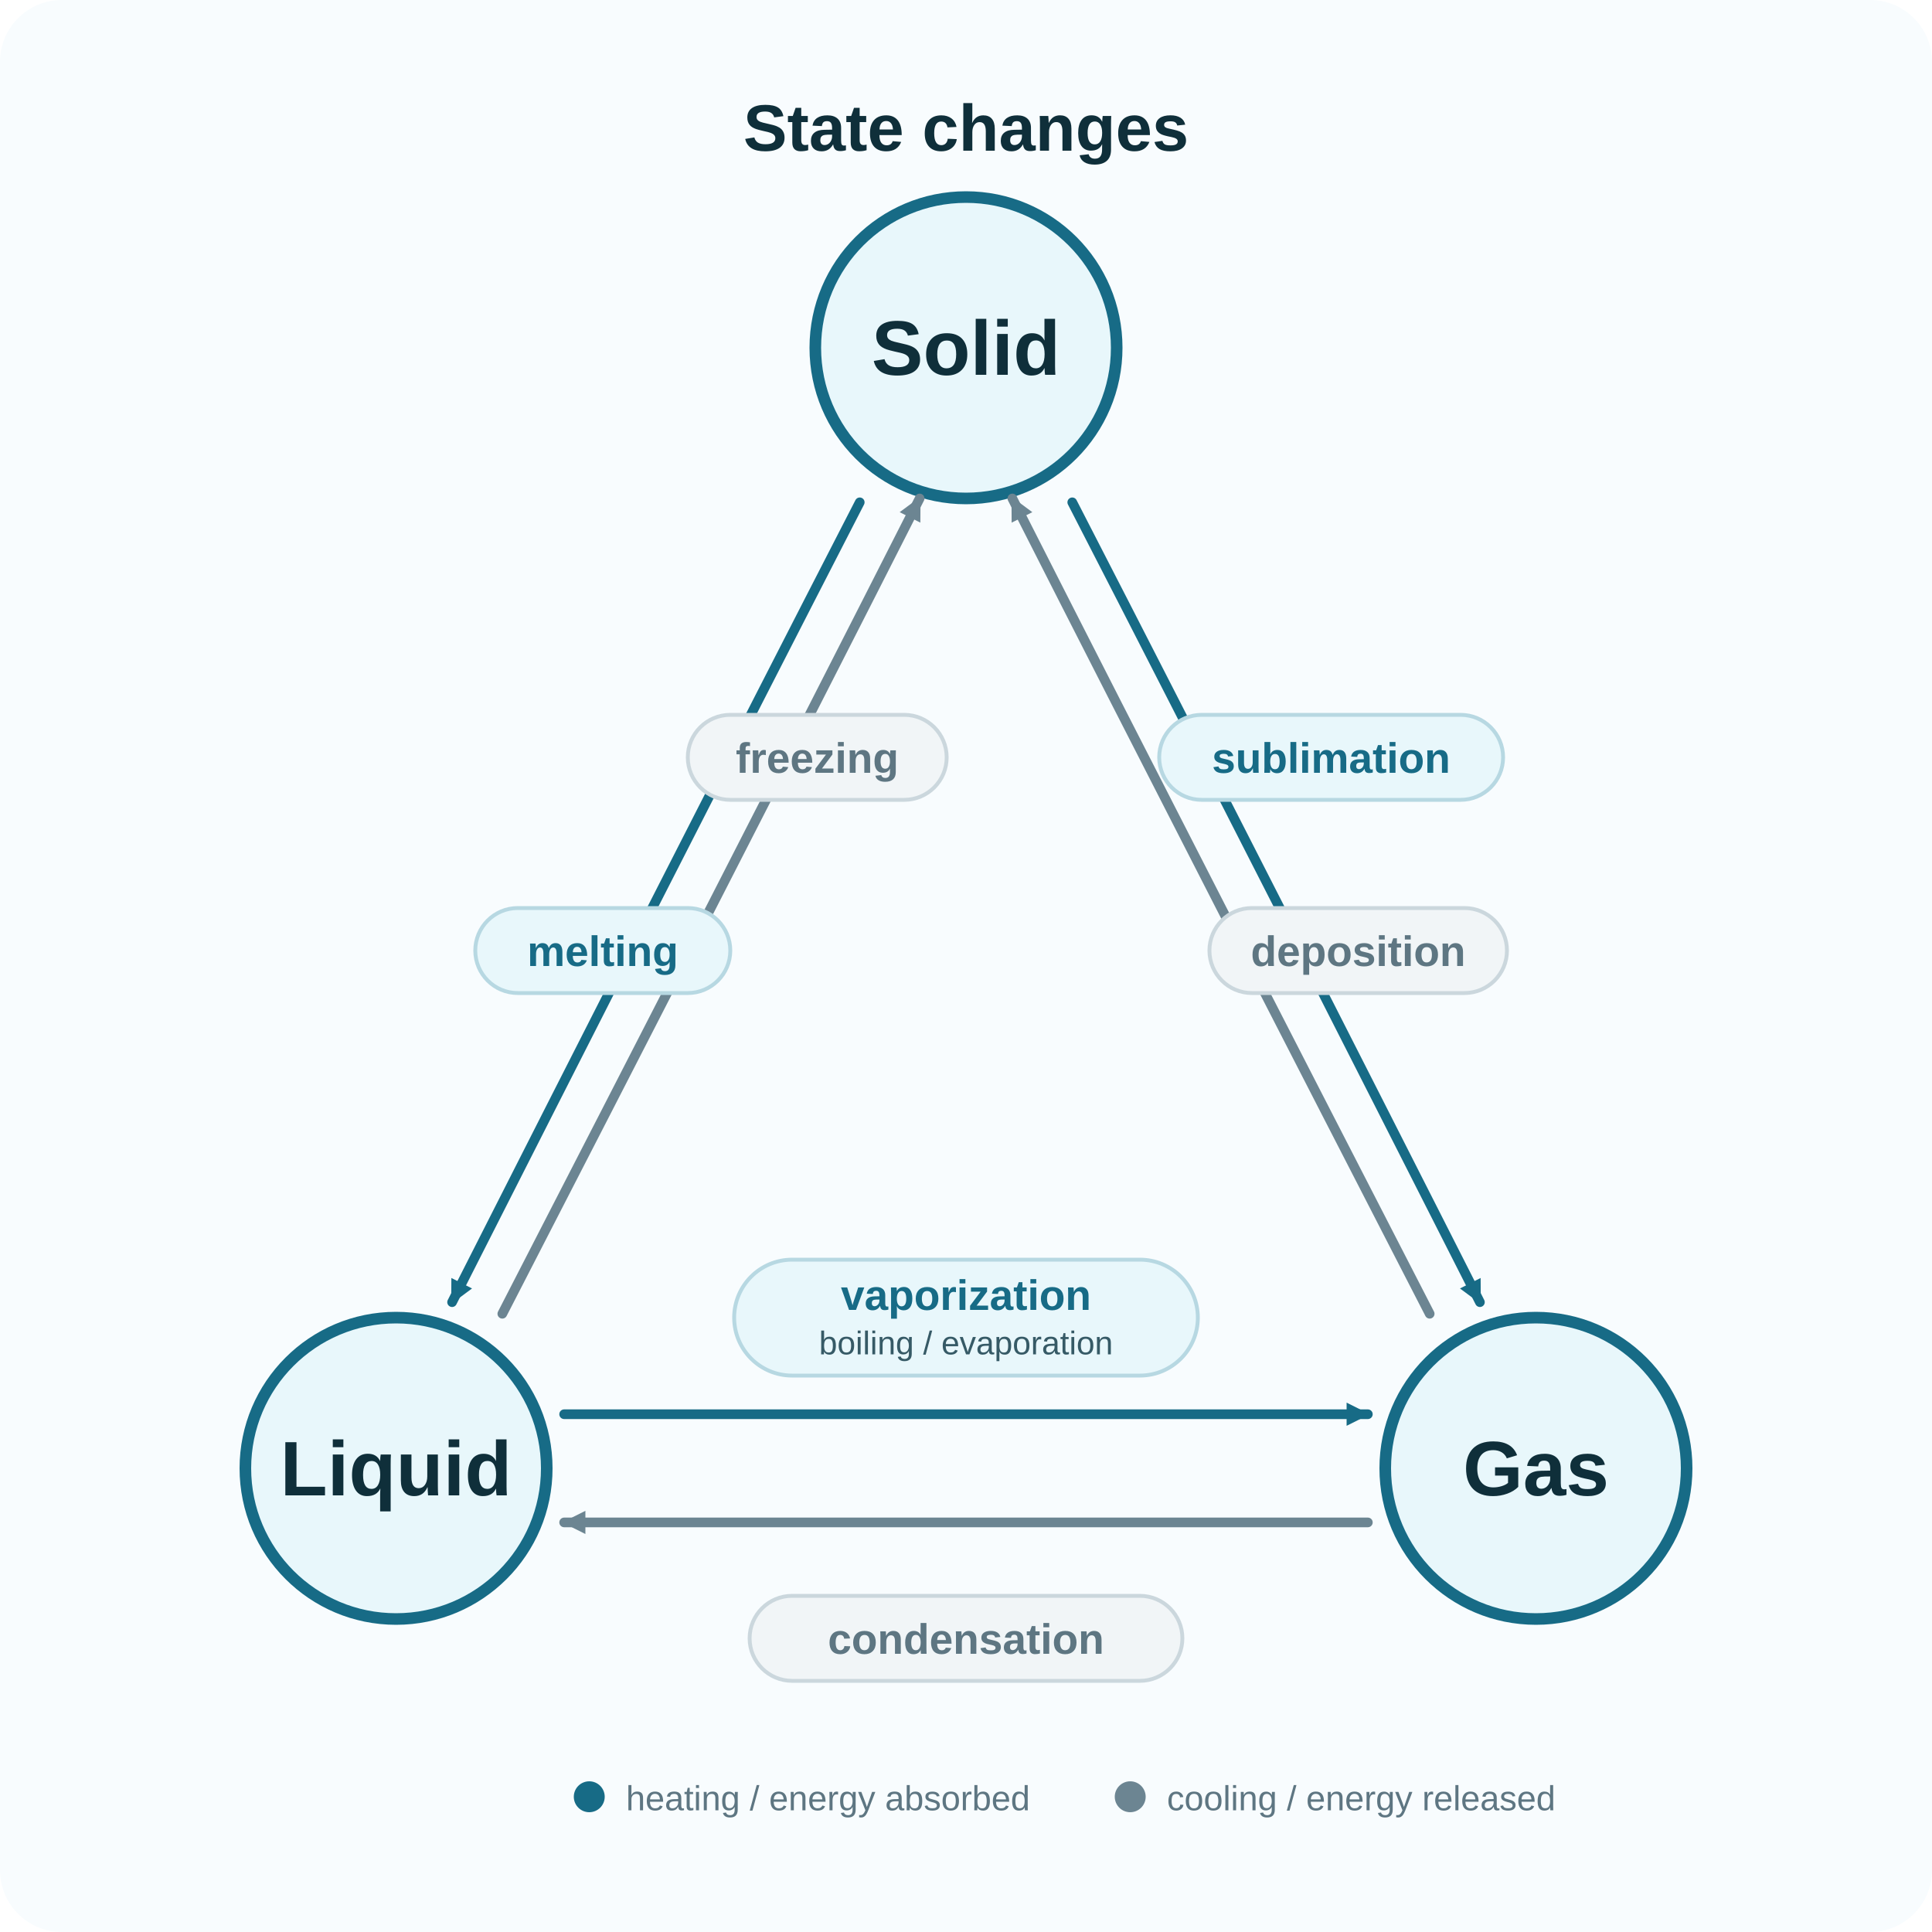
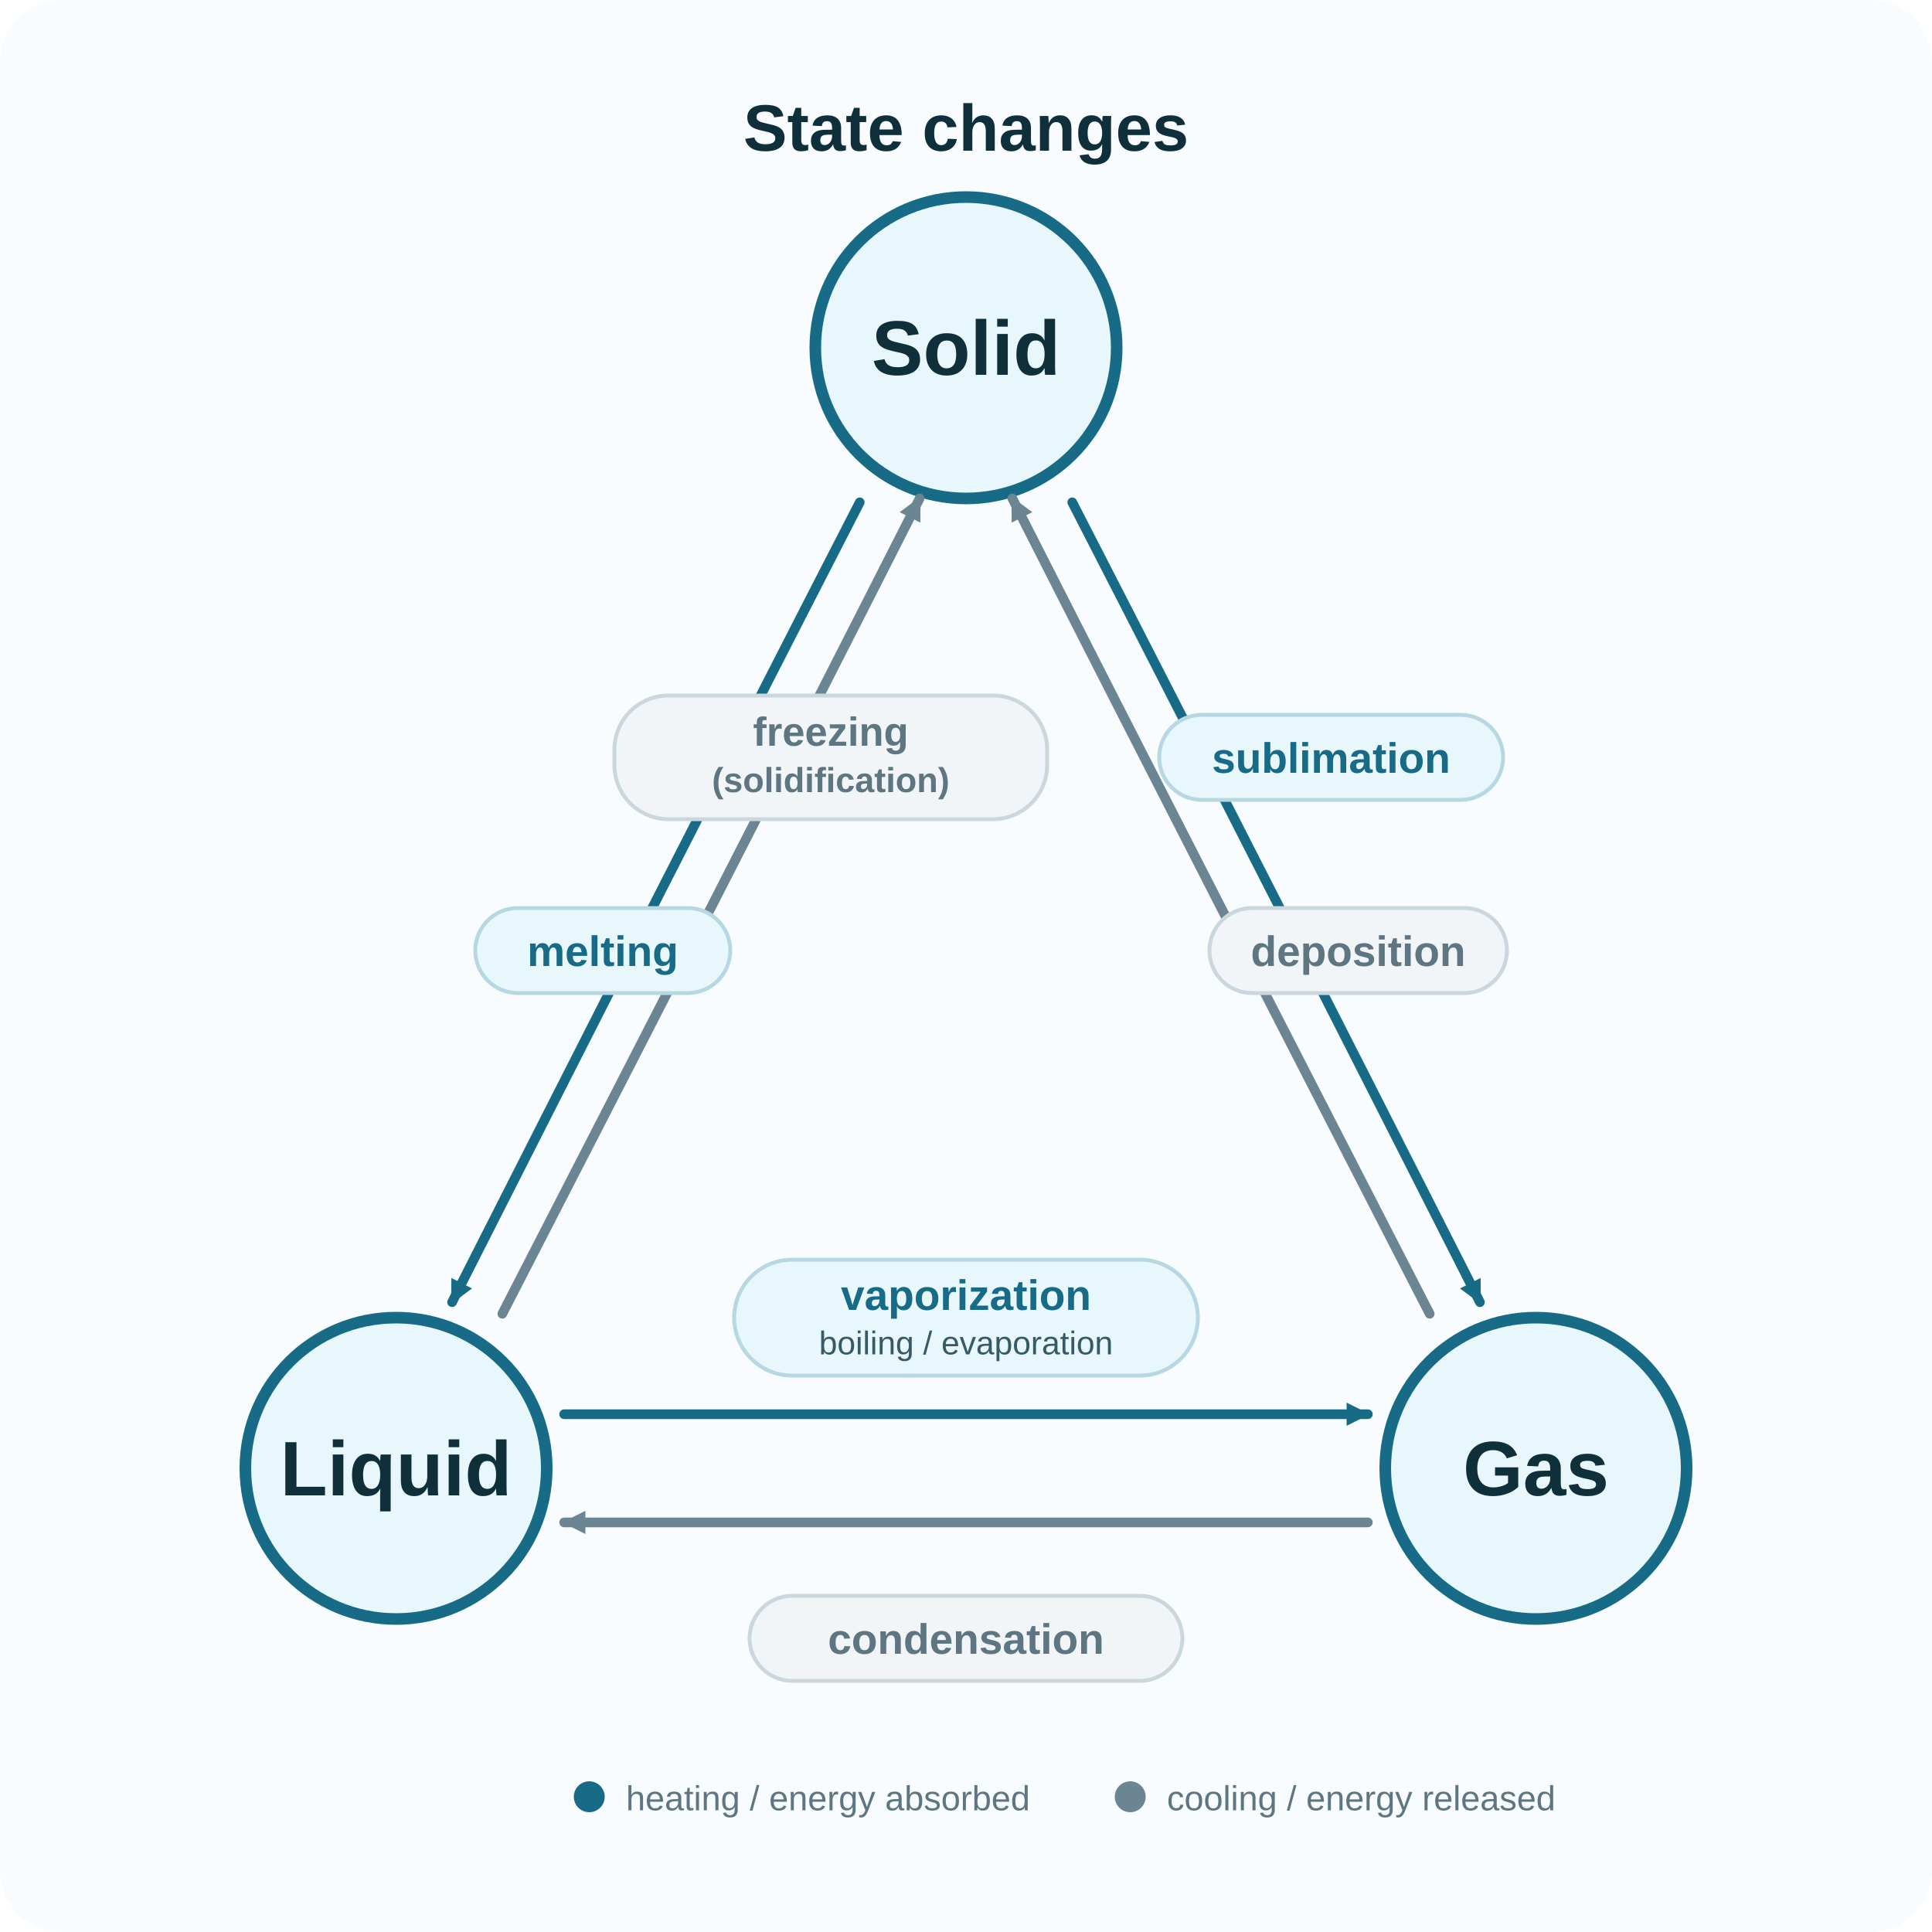
<svg xmlns="http://www.w3.org/2000/svg" width="1000" height="1000" viewBox="0 0 1000 1000" fill="none">
  <rect width="1000" height="1000" rx="32" fill="#F8FCFE" />
  <defs>
    <marker id="arrowHeat" markerWidth="16" markerHeight="16" refX="13" refY="8" orient="auto" markerUnits="userSpaceOnUse">
      <path d="M2 2L14 8L2 14Z" fill="#176B86" />
    </marker>
    <marker id="arrowCool" markerWidth="16" markerHeight="16" refX="13" refY="8" orient="auto" markerUnits="userSpaceOnUse">
      <path d="M2 2L14 8L2 14Z" fill="#6C8592" />
    </marker>
  </defs>
  <text x="500" y="78" text-anchor="middle" font-family="Arial, Helvetica, sans-serif" font-size="34" font-weight="700" fill="#0F2F3A">State changes</text>
  <circle cx="500" cy="180" r="78" fill="#E8F7FB" stroke="#176B86" stroke-width="6" />
  <circle cx="205" cy="760" r="78" fill="#E8F7FB" stroke="#176B86" stroke-width="6" />
  <circle cx="795" cy="760" r="78" fill="#E8F7FB" stroke="#176B86" stroke-width="6" />
  <text x="500" y="194" text-anchor="middle" font-family="Arial, Helvetica, sans-serif" font-size="40" font-weight="700" fill="#0F2F3A">Solid</text>
  <text x="205" y="774" text-anchor="middle" font-family="Arial, Helvetica, sans-serif" font-size="40" font-weight="700" fill="#0F2F3A">Liquid</text>
  <text x="795" y="774" text-anchor="middle" font-family="Arial, Helvetica, sans-serif" font-size="40" font-weight="700" fill="#0F2F3A">Gas</text>
  <path d="M445 260C374 398 304 536 234 674" stroke="#176B86" stroke-width="5" stroke-linecap="round" marker-end="url(#arrowHeat)" />
  <path d="M260 680C332 540 404 400 476 258" stroke="#6C8592" stroke-width="5" stroke-linecap="round" marker-end="url(#arrowCool)" />
  <rect x="246" y="470" width="132" height="44" rx="22" fill="#E8F7FB" stroke="#B7D8E2" stroke-width="2" />
  <text x="312" y="500" text-anchor="middle" font-family="Arial, Helvetica, sans-serif" font-size="22" font-weight="700" fill="#176B86">melting</text>
-   <rect x="356" y="370" width="134" height="44" rx="22" fill="#F1F5F7" stroke="#CBD7DD" stroke-width="2" />
-   <text x="423" y="400" text-anchor="middle" font-family="Arial, Helvetica, sans-serif" font-size="22" font-weight="700" fill="#5E7682">freezing</text>
+   <rect x="318" y="360" width="224" height="64" rx="28" fill="#F1F5F7" stroke="#CBD7DD" stroke-width="2" />
+   <text x="430" y="386" text-anchor="middle" font-family="Arial, Helvetica, sans-serif" font-size="21" font-weight="700" fill="#5E7682">freezing</text>
+   <text x="430" y="410" text-anchor="middle" font-family="Arial, Helvetica, sans-serif" font-size="18" font-weight="700" fill="#5E7682">(solidification)</text>
  <path d="M555 260C626 398 696 536 766 674" stroke="#176B86" stroke-width="5" stroke-linecap="round" marker-end="url(#arrowHeat)" />
  <path d="M740 680C668 540 596 400 524 258" stroke="#6C8592" stroke-width="5" stroke-linecap="round" marker-end="url(#arrowCool)" />
  <rect x="600" y="370" width="178" height="44" rx="22" fill="#E8F7FB" stroke="#B7D8E2" stroke-width="2" />
  <text x="689" y="400" text-anchor="middle" font-family="Arial, Helvetica, sans-serif" font-size="22" font-weight="700" fill="#176B86">sublimation</text>
  <rect x="626" y="470" width="154" height="44" rx="22" fill="#F1F5F7" stroke="#CBD7DD" stroke-width="2" />
  <text x="703" y="500" text-anchor="middle" font-family="Arial, Helvetica, sans-serif" font-size="22" font-weight="700" fill="#5E7682">deposition</text>
  <path d="M292 732H708" stroke="#176B86" stroke-width="5" stroke-linecap="round" marker-end="url(#arrowHeat)" />
  <path d="M708 788H292" stroke="#6C8592" stroke-width="5" stroke-linecap="round" marker-end="url(#arrowCool)" />
  <rect x="380" y="652" width="240" height="60" rx="30" fill="#E8F7FB" stroke="#B7D8E2" stroke-width="2" />
  <text x="500" y="678" text-anchor="middle" font-family="Arial, Helvetica, sans-serif" font-size="22" font-weight="700" fill="#176B86">vaporization</text>
  <text x="500" y="701" text-anchor="middle" font-family="Arial, Helvetica, sans-serif" font-size="17" fill="#365A66">boiling / evaporation</text>
  <rect x="388" y="826" width="224" height="44" rx="22" fill="#F1F5F7" stroke="#CBD7DD" stroke-width="2" />
  <text x="500" y="856" text-anchor="middle" font-family="Arial, Helvetica, sans-serif" font-size="22" font-weight="700" fill="#5E7682">condensation</text>
  <g font-family="Arial, Helvetica, sans-serif" font-size="18" fill="#5E7682">
    <circle cx="305" cy="930" r="8" fill="#176B86" />
    <text x="324" y="937">heating / energy absorbed</text>
    <circle cx="585" cy="930" r="8" fill="#6C8592" />
    <text x="604" y="937">cooling / energy released</text>
  </g>
</svg>
